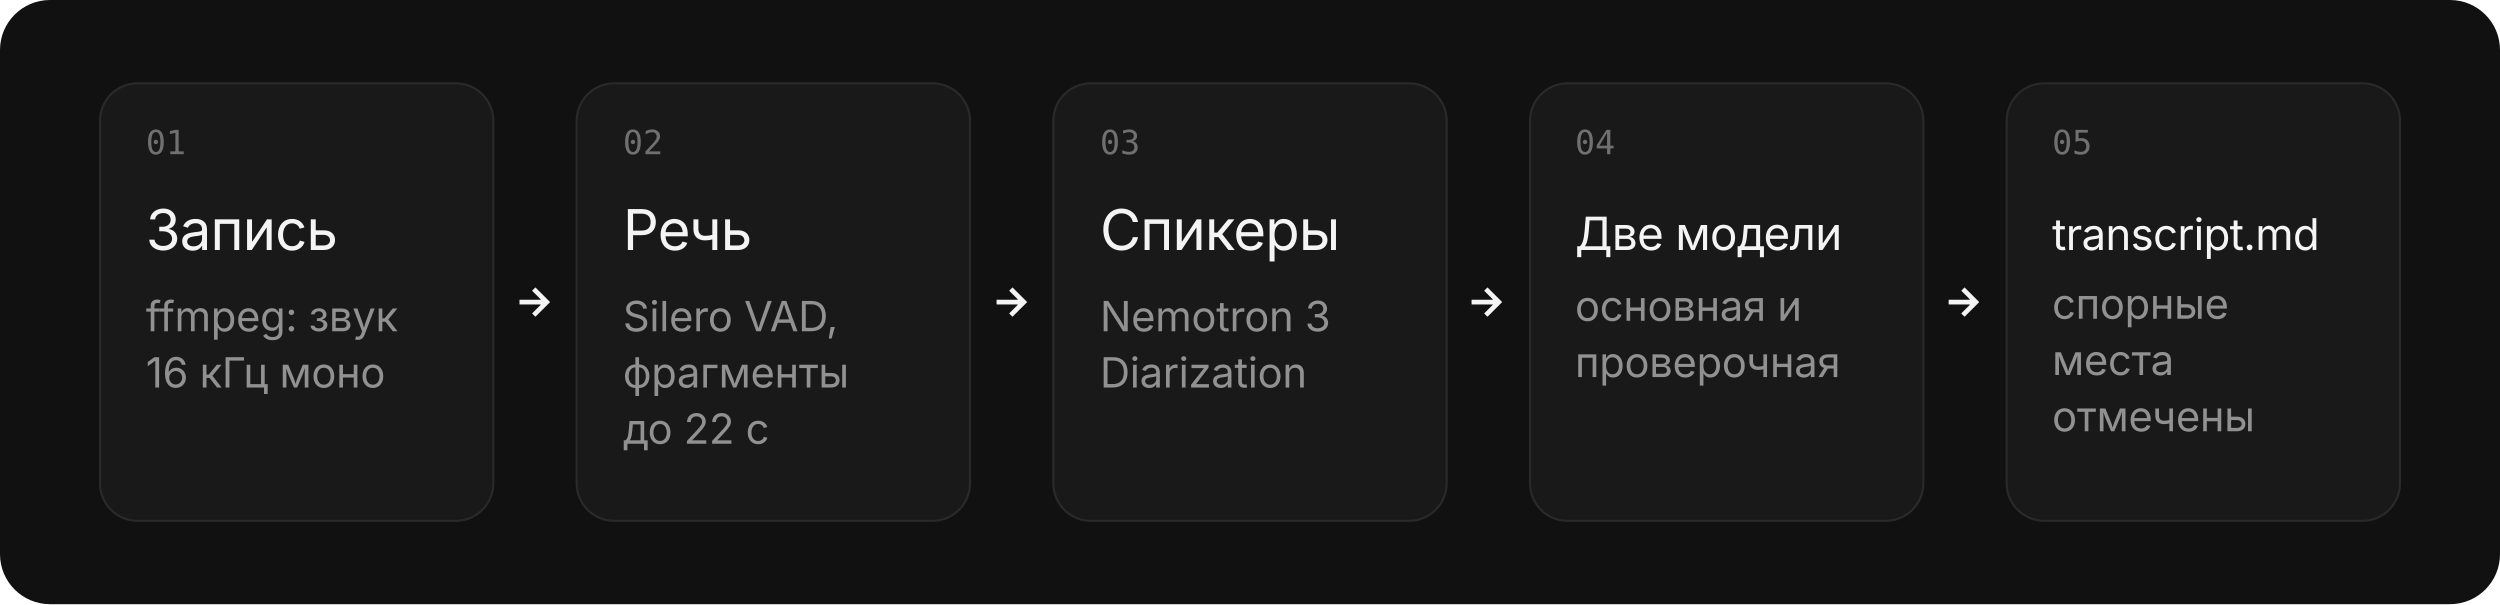
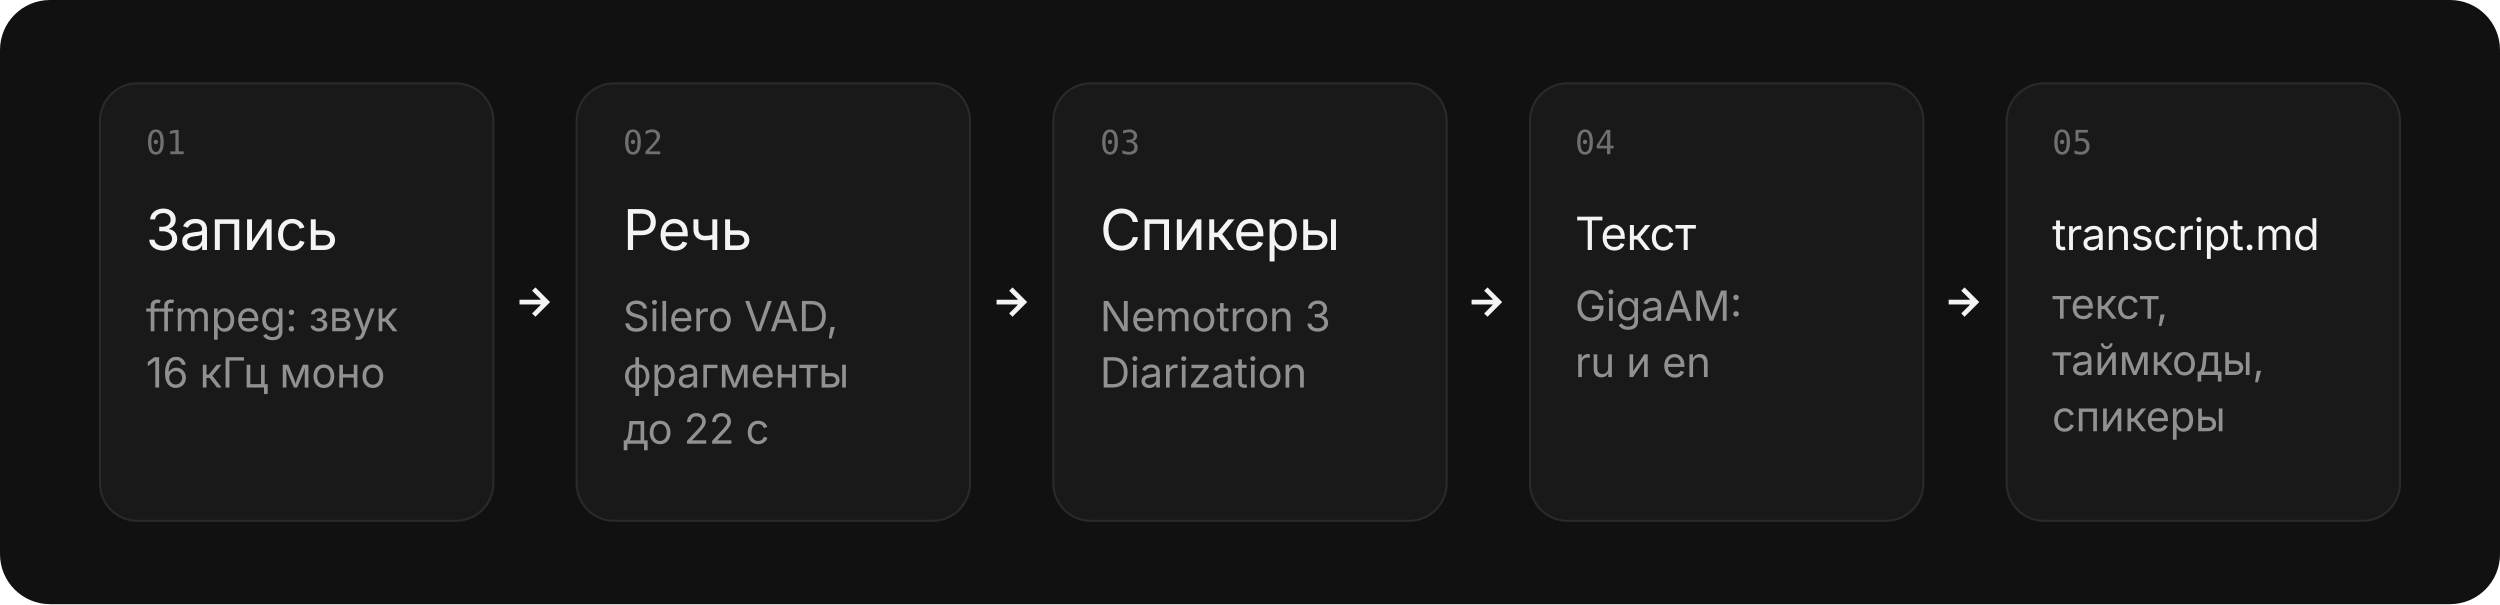
- <svg xmlns="http://www.w3.org/2000/svg" width="1200" height="290" viewBox="0 0 1200 290" role="img" aria-label="Запись → Речь → Спикеры → Две модели → transcript.md">
+ <svg xmlns="http://www.w3.org/2000/svg" width="1200" height="290" viewBox="0 0 1200 290" role="img" aria-label="Запись → Речь → Спикеры → Текст → transcript.md">
  <rect width="1200" height="290" rx="24" fill="#111112" />
  <rect x="48.0" y="40" width="188.8" height="210" rx="18" fill="#19191a" stroke="#2a2a2c" />
  <text x="70" y="74" font-family="ui-monospace, SFMono-Regular, 'SF Mono', Menlo, Consolas, monospace" font-size="16" letter-spacing="0" fill="#f4f4f4" fill-opacity="0.4" text-anchor="start">01</text>
  <text x="70" y="120" font-family="Inter, 'SF Pro Text', -apple-system, BlinkMacSystemFont, 'Segoe UI', 'Helvetica Neue', Arial, sans-serif" font-size="27" letter-spacing="-0.4" fill="#f4f4f4" text-anchor="start">Запись</text>
  <text x="70" y="159" font-family="Inter, 'SF Pro Text', -apple-system, BlinkMacSystemFont, 'Segoe UI', 'Helvetica Neue', Arial, sans-serif" font-size="20" letter-spacing="-0.12" fill="#f4f4f4" fill-opacity="0.55" text-anchor="start">ffmpeg: звук</text>
  <text x="70" y="186" font-family="Inter, 'SF Pro Text', -apple-system, BlinkMacSystemFont, 'Segoe UI', 'Helvetica Neue', Arial, sans-serif" font-size="20" letter-spacing="-0.12" fill="#f4f4f4" fill-opacity="0.55" text-anchor="start">16 кГц моно</text>
  <g transform="translate(264 145) rotate(0) scale(0.04348 0.04348) translate(-336.8 -161)" fill="#f4f4f4">
    <path d="M173.558 0.892L141.005 33.445C139.815 34.635 139.815 36.505 141.005 37.695L233.308 129.999C235.178 131.868 233.818 135.098 231.184 135.098H2.975C1.36 135.098 0 136.458 0 138.073V184.055C0 185.67 1.36 187.03 2.975 187.03H230.844C233.479 187.03 234.839 190.259 232.969 192.129L140.92 284.178C139.73 285.368 139.73 287.238 140.92 288.427L173.473 320.98C174.663 322.17 176.533 322.17 177.723 320.98L300.964 197.739L335.642 163.061C336.832 161.871 336.832 160.001 335.642 158.811L177.723 0.892C176.533 -0.297 174.663 -0.297 173.473 0.892H173.558Z" />
  </g>
  <rect x="276.8" y="40" width="188.8" height="210" rx="18" fill="#19191a" stroke="#2a2a2c" />
  <text x="299" y="74" font-family="ui-monospace, SFMono-Regular, 'SF Mono', Menlo, Consolas, monospace" font-size="16" letter-spacing="0" fill="#f4f4f4" fill-opacity="0.4" text-anchor="start">02</text>
  <text x="299" y="120" font-family="Inter, 'SF Pro Text', -apple-system, BlinkMacSystemFont, 'Segoe UI', 'Helvetica Neue', Arial, sans-serif" font-size="27" letter-spacing="-0.4" fill="#f4f4f4" text-anchor="start">Речь</text>
  <text x="299" y="159" font-family="Inter, 'SF Pro Text', -apple-system, BlinkMacSystemFont, 'Segoe UI', 'Helvetica Neue', Arial, sans-serif" font-size="20" letter-spacing="-0.12" fill="#f4f4f4" fill-opacity="0.55" text-anchor="start">Silero VAD,</text>
  <text x="299" y="186" font-family="Inter, 'SF Pro Text', -apple-system, BlinkMacSystemFont, 'Segoe UI', 'Helvetica Neue', Arial, sans-serif" font-size="20" letter-spacing="-0.12" fill="#f4f4f4" fill-opacity="0.55" text-anchor="start">фрагменты</text>
  <text x="299" y="213" font-family="Inter, 'SF Pro Text', -apple-system, BlinkMacSystemFont, 'Segoe UI', 'Helvetica Neue', Arial, sans-serif" font-size="20" letter-spacing="-0.12" fill="#f4f4f4" fill-opacity="0.55" text-anchor="start">до 22 с</text>
  <g transform="translate(493 145) rotate(0) scale(0.04348 0.04348) translate(-336.8 -161)" fill="#f4f4f4">
    <path d="M173.558 0.892L141.005 33.445C139.815 34.635 139.815 36.505 141.005 37.695L233.308 129.999C235.178 131.868 233.818 135.098 231.184 135.098H2.975C1.36 135.098 0 136.458 0 138.073V184.055C0 185.67 1.36 187.03 2.975 187.03H230.844C233.479 187.03 234.839 190.259 232.969 192.129L140.92 284.178C139.73 285.368 139.73 287.238 140.92 288.427L173.473 320.98C174.663 322.17 176.533 322.17 177.723 320.98L300.964 197.739L335.642 163.061C336.832 161.871 336.832 160.001 335.642 158.811L177.723 0.892C176.533 -0.297 174.663 -0.297 173.473 0.892H173.558Z" />
  </g>
  <rect x="505.6" y="40" width="188.8" height="210" rx="18" fill="#19191a" stroke="#2a2a2c" />
  <text x="528" y="74" font-family="ui-monospace, SFMono-Regular, 'SF Mono', Menlo, Consolas, monospace" font-size="16" letter-spacing="0" fill="#f4f4f4" fill-opacity="0.4" text-anchor="start">03</text>
  <text x="528" y="120" font-family="Inter, 'SF Pro Text', -apple-system, BlinkMacSystemFont, 'Segoe UI', 'Helvetica Neue', Arial, sans-serif" font-size="27" letter-spacing="-0.4" fill="#f4f4f4" text-anchor="start">Спикеры</text>
  <text x="528" y="159" font-family="Inter, 'SF Pro Text', -apple-system, BlinkMacSystemFont, 'Segoe UI', 'Helvetica Neue', Arial, sans-serif" font-size="20" letter-spacing="-0.12" fill="#f4f4f4" fill-opacity="0.55" text-anchor="start">Nemotron 3</text>
  <text x="528" y="186" font-family="Inter, 'SF Pro Text', -apple-system, BlinkMacSystemFont, 'Segoe UI', 'Helvetica Neue', Arial, sans-serif" font-size="20" letter-spacing="-0.12" fill="#f4f4f4" fill-opacity="0.55" text-anchor="start">Diarization</text>
  <g transform="translate(721 145) rotate(0) scale(0.04348 0.04348) translate(-336.8 -161)" fill="#f4f4f4">
    <path d="M173.558 0.892L141.005 33.445C139.815 34.635 139.815 36.505 141.005 37.695L233.308 129.999C235.178 131.868 233.818 135.098 231.184 135.098H2.975C1.36 135.098 0 136.458 0 138.073V184.055C0 185.67 1.36 187.03 2.975 187.03H230.844C233.479 187.03 234.839 190.259 232.969 192.129L140.92 284.178C139.73 285.368 139.73 287.238 140.92 288.427L173.473 320.98C174.663 322.17 176.533 322.17 177.723 320.98L300.964 197.739L335.642 163.061C336.832 161.871 336.832 160.001 335.642 158.811L177.723 0.892C176.533 -0.297 174.663 -0.297 173.473 0.892H173.558Z" />
  </g>
  <rect x="734.4" y="40" width="188.8" height="210" rx="18" fill="#19191a" stroke="#2a2a2c" />
  <text x="756" y="74" font-family="ui-monospace, SFMono-Regular, 'SF Mono', Menlo, Consolas, monospace" font-size="16" letter-spacing="0" fill="#f4f4f4" fill-opacity="0.4" text-anchor="start">04</text>
-   <text x="756" y="120" font-family="Inter, 'SF Pro Text', -apple-system, BlinkMacSystemFont, 'Segoe UI', 'Helvetica Neue', Arial, sans-serif" font-size="22" letter-spacing="-0.33" fill="#f4f4f4" text-anchor="start">Две модели</text>
-   <text x="756" y="154" font-family="Inter, 'SF Pro Text', -apple-system, BlinkMacSystemFont, 'Segoe UI', 'Helvetica Neue', Arial, sans-serif" font-size="20" letter-spacing="-0.12" fill="#f4f4f4" fill-opacity="0.55" text-anchor="start">основная и</text>
-   <text x="756" y="181" font-family="Inter, 'SF Pro Text', -apple-system, BlinkMacSystemFont, 'Segoe UI', 'Helvetica Neue', Arial, sans-serif" font-size="20" letter-spacing="-0.12" fill="#f4f4f4" fill-opacity="0.55" text-anchor="start">проверочная</text>
+   <text x="756" y="120" font-family="Inter, 'SF Pro Text', -apple-system, BlinkMacSystemFont, 'Segoe UI', 'Helvetica Neue', Arial, sans-serif" font-size="22" letter-spacing="-0.33" fill="#f4f4f4" text-anchor="start">Текст</text>
+   <text x="756" y="154" font-family="Inter, 'SF Pro Text', -apple-system, BlinkMacSystemFont, 'Segoe UI', 'Helvetica Neue', Arial, sans-serif" font-size="20" letter-spacing="-0.12" fill="#f4f4f4" fill-opacity="0.55" text-anchor="start">GigaAM:</text>
+   <text x="756" y="181" font-family="Inter, 'SF Pro Text', -apple-system, BlinkMacSystemFont, 'Segoe UI', 'Helvetica Neue', Arial, sans-serif" font-size="20" letter-spacing="-0.12" fill="#f4f4f4" fill-opacity="0.55" text-anchor="start">ru и en</text>
  <g transform="translate(950 145) rotate(0) scale(0.04348 0.04348) translate(-336.8 -161)" fill="#f4f4f4">
    <path d="M173.558 0.892L141.005 33.445C139.815 34.635 139.815 36.505 141.005 37.695L233.308 129.999C235.178 131.868 233.818 135.098 231.184 135.098H2.975C1.36 135.098 0 136.458 0 138.073V184.055C0 185.67 1.36 187.03 2.975 187.03H230.844C233.479 187.03 234.839 190.259 232.969 192.129L140.92 284.178C139.73 285.368 139.73 287.238 140.92 288.427L173.473 320.98C174.663 322.17 176.533 322.17 177.723 320.98L300.964 197.739L335.642 163.061C336.832 161.871 336.832 160.001 335.642 158.811L177.723 0.892C176.533 -0.297 174.663 -0.297 173.473 0.892H173.558Z" />
  </g>
  <rect x="963.2" y="40" width="188.8" height="210" rx="18" fill="#19191a" stroke="#2a2a2c" />
  <text x="985" y="74" font-family="ui-monospace, SFMono-Regular, 'SF Mono', Menlo, Consolas, monospace" font-size="16" letter-spacing="0" fill="#f4f4f4" fill-opacity="0.4" text-anchor="start">05</text>
  <text x="985" y="120" font-family="Inter, 'SF Pro Text', -apple-system, BlinkMacSystemFont, 'Segoe UI', 'Helvetica Neue', Arial, sans-serif" font-size="21" letter-spacing="-0.32" fill="#f4f4f4" text-anchor="start">transcript.md</text>
-   <text x="985" y="153" font-family="Inter, 'SF Pro Text', -apple-system, BlinkMacSystemFont, 'Segoe UI', 'Helvetica Neue', Arial, sans-serif" font-size="20" letter-spacing="-0.12" fill="#f4f4f4" fill-opacity="0.55" text-anchor="start">спорные</text>
-   <text x="985" y="180" font-family="Inter, 'SF Pro Text', -apple-system, BlinkMacSystemFont, 'Segoe UI', 'Helvetica Neue', Arial, sans-serif" font-size="20" letter-spacing="-0.12" fill="#f4f4f4" fill-opacity="0.55" text-anchor="start">места</text>
-   <text x="985" y="207" font-family="Inter, 'SF Pro Text', -apple-system, BlinkMacSystemFont, 'Segoe UI', 'Helvetica Neue', Arial, sans-serif" font-size="20" letter-spacing="-0.12" fill="#f4f4f4" fill-opacity="0.55" text-anchor="start">отмечены</text>
+   <text x="985" y="153" font-family="Inter, 'SF Pro Text', -apple-system, BlinkMacSystemFont, 'Segoe UI', 'Helvetica Neue', Arial, sans-serif" font-size="20" letter-spacing="-0.12" fill="#f4f4f4" fill-opacity="0.55" text-anchor="start">текст,</text>
+   <text x="985" y="180" font-family="Inter, 'SF Pro Text', -apple-system, BlinkMacSystemFont, 'Segoe UI', 'Helvetica Neue', Arial, sans-serif" font-size="20" letter-spacing="-0.12" fill="#f4f4f4" fill-opacity="0.55" text-anchor="start">таймкоды,</text>
+   <text x="985" y="207" font-family="Inter, 'SF Pro Text', -apple-system, BlinkMacSystemFont, 'Segoe UI', 'Helvetica Neue', Arial, sans-serif" font-size="20" letter-spacing="-0.12" fill="#f4f4f4" fill-opacity="0.55" text-anchor="start">спикеры</text>
</svg>
